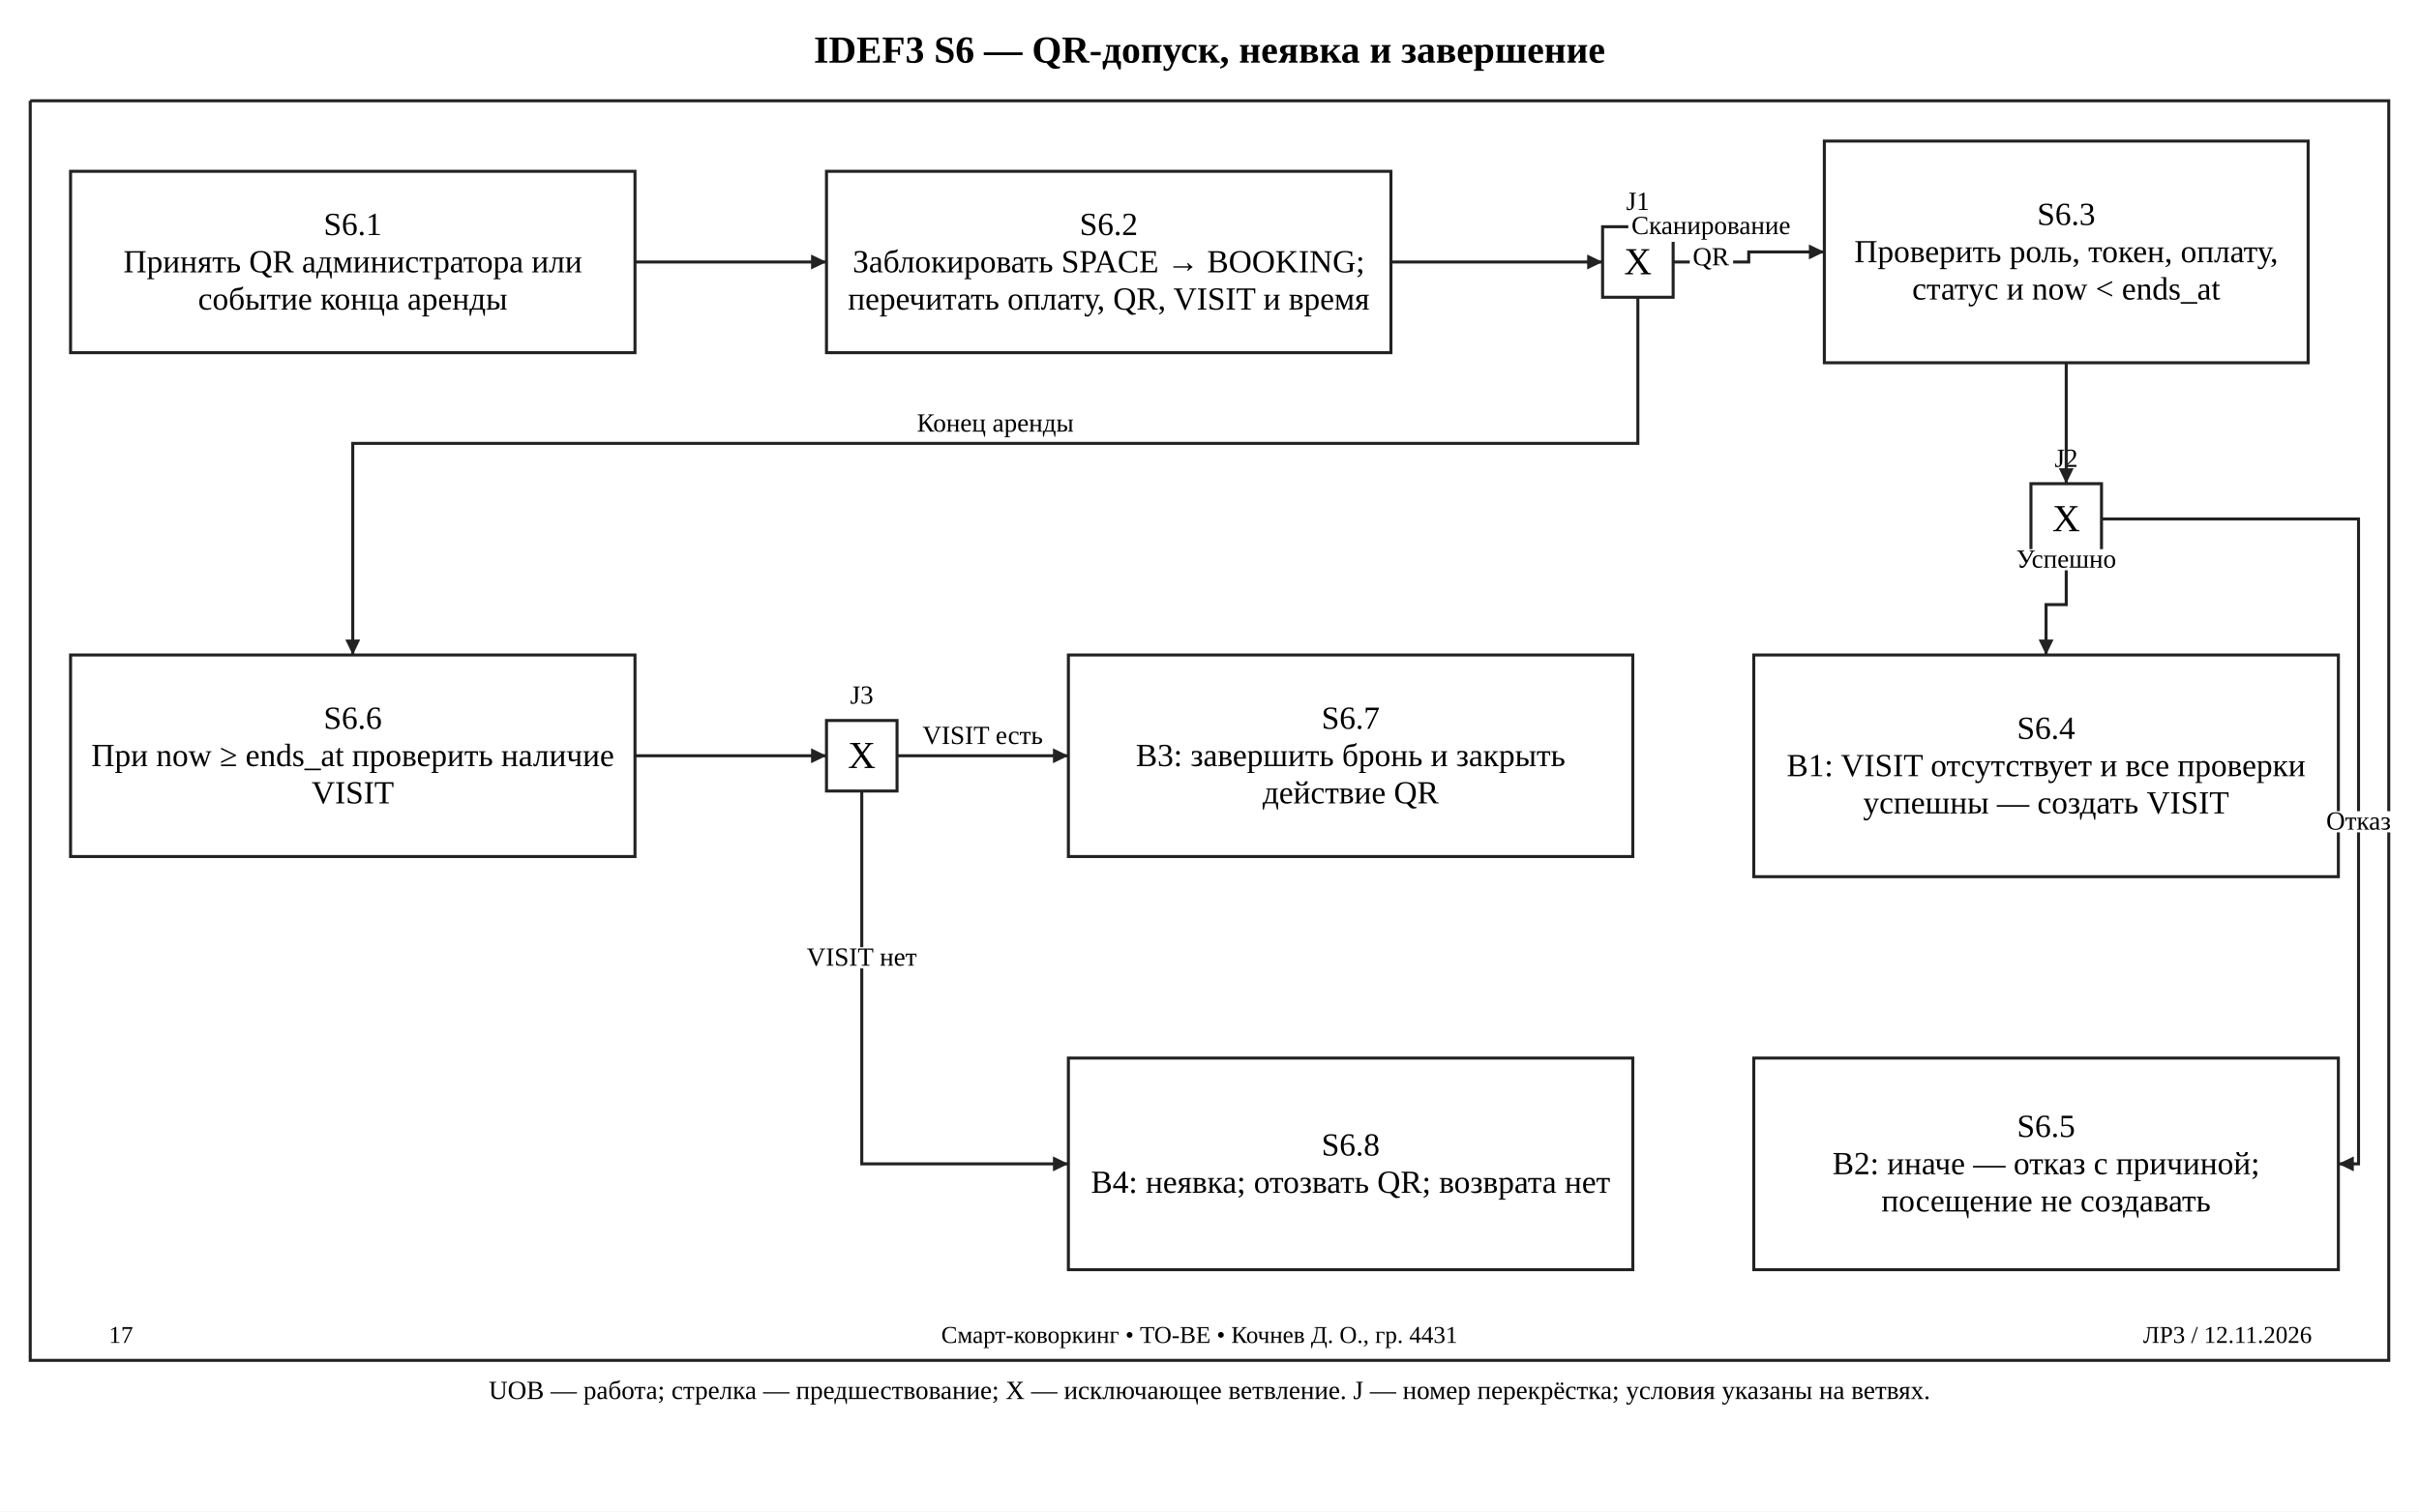
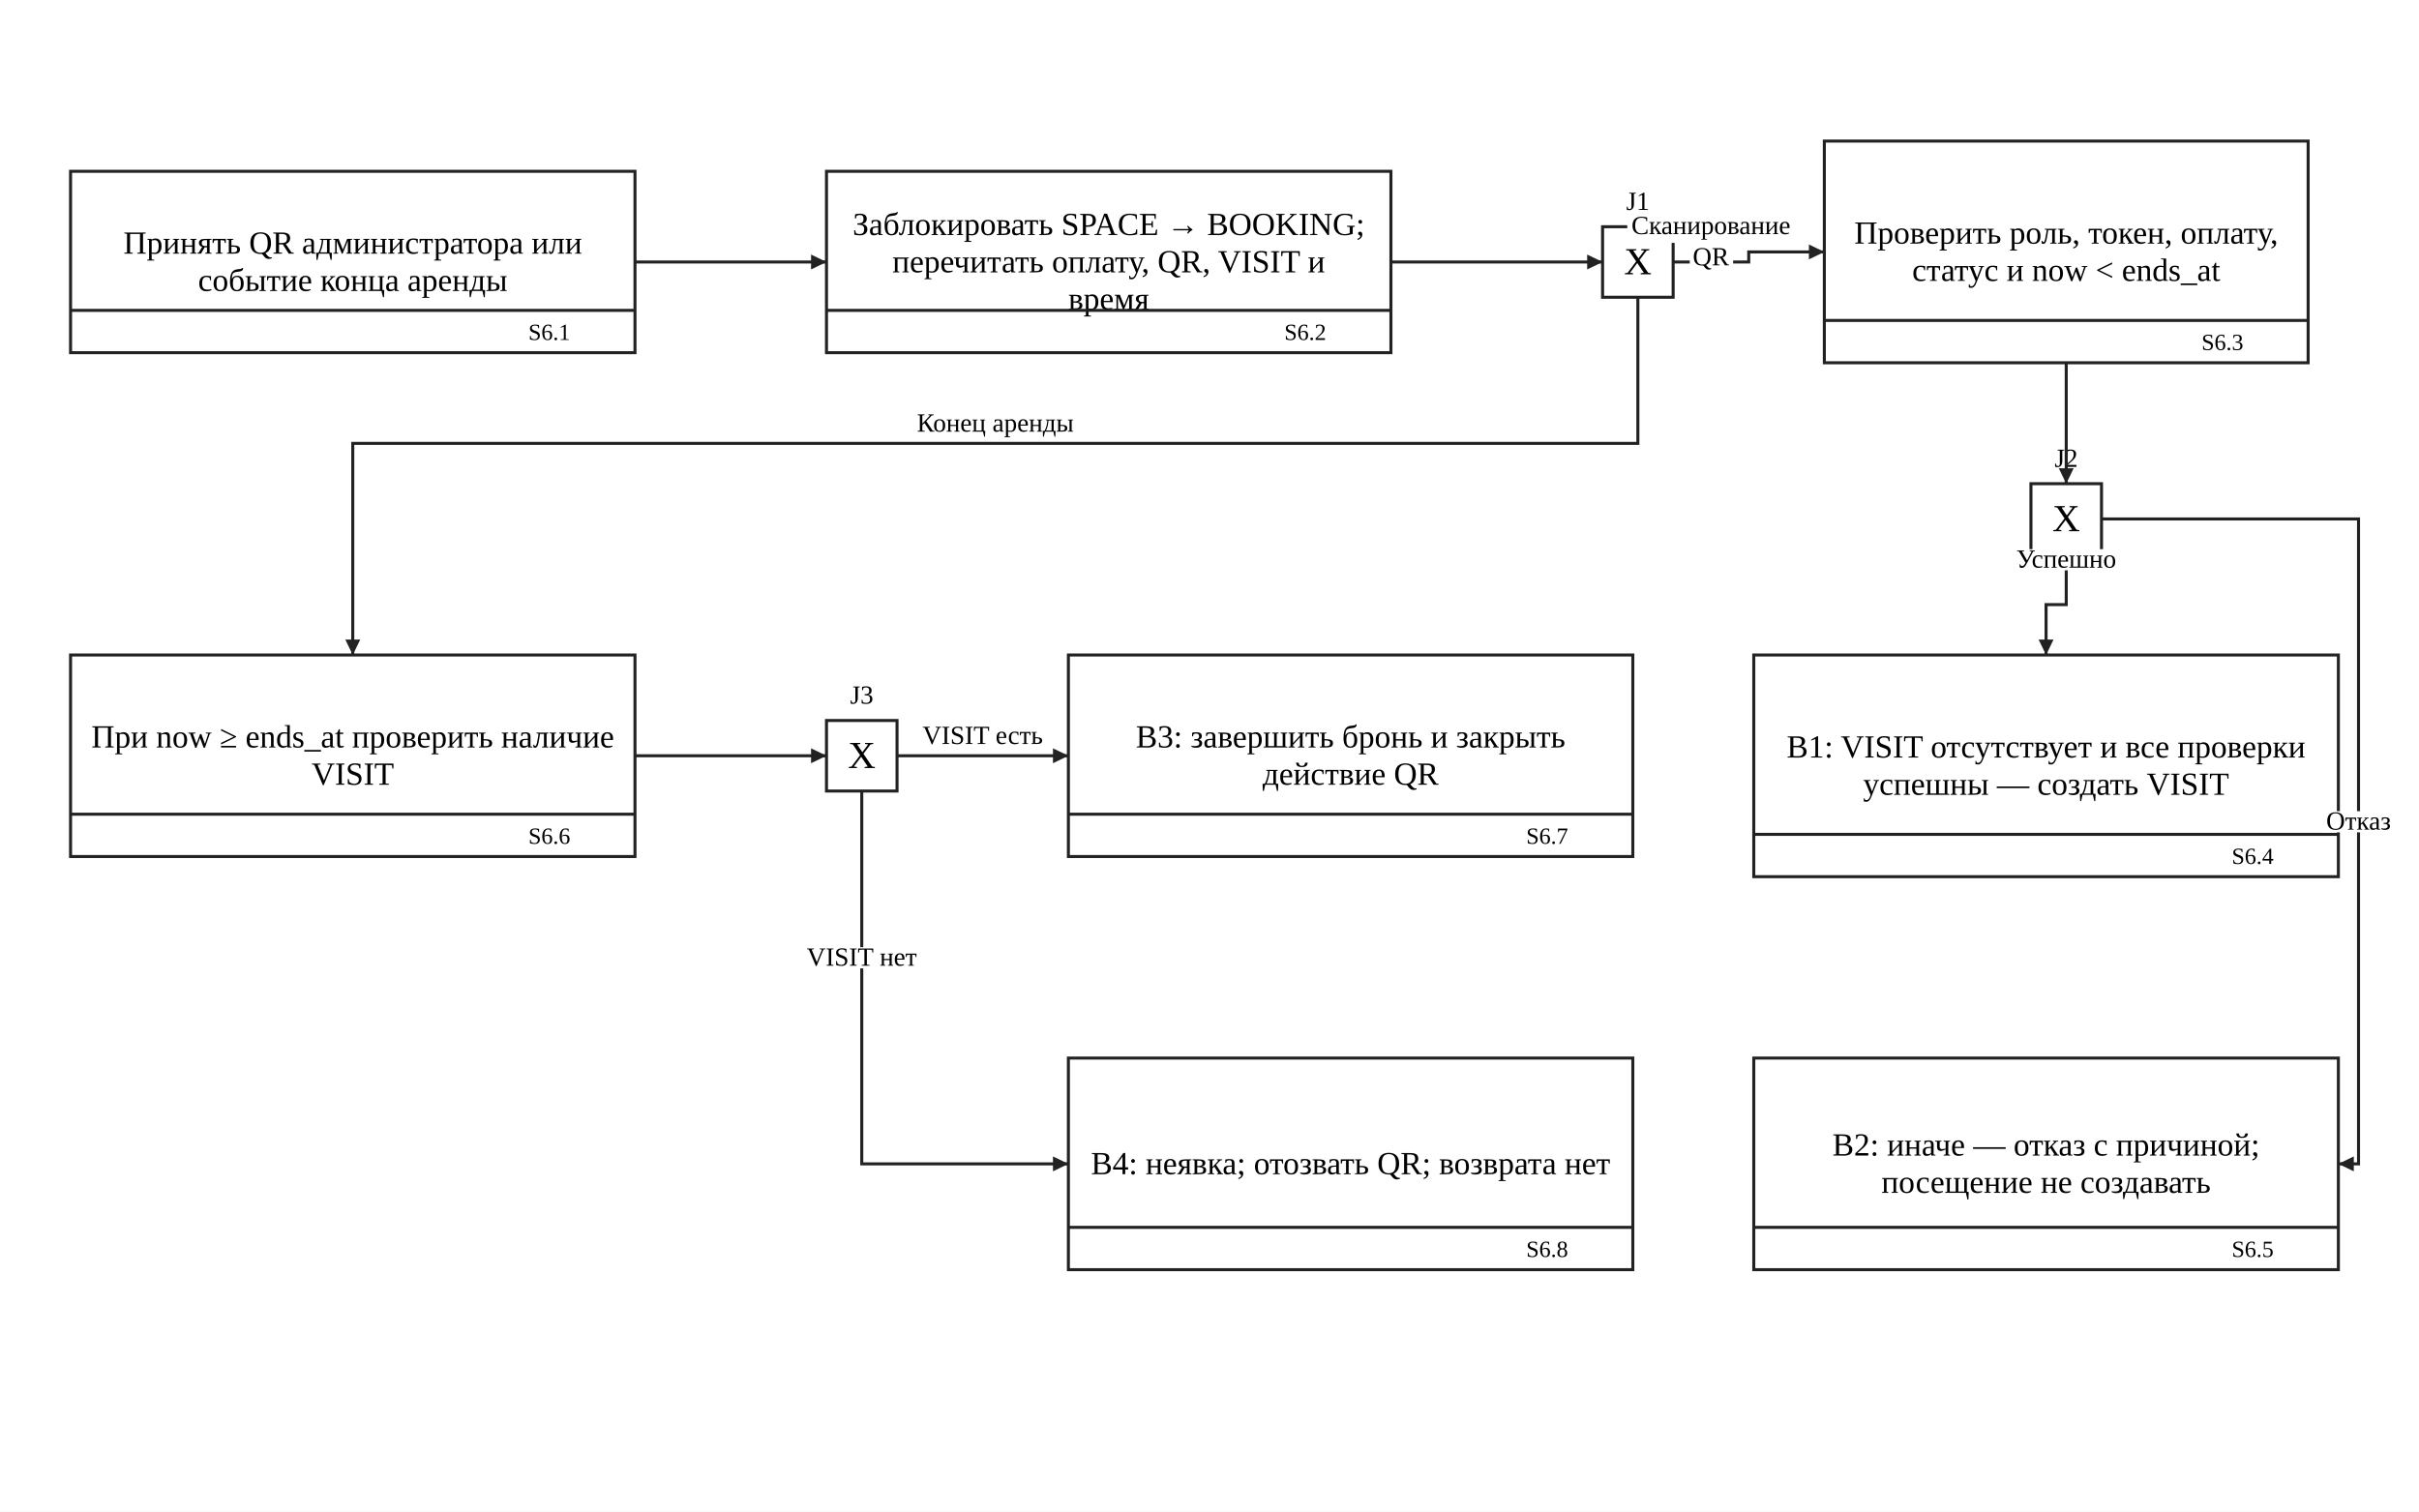
<svg xmlns="http://www.w3.org/2000/svg" width="2400" height="1500" viewBox="0 0 2400 1500">
  <rect width="2400" height="1500" fill="white" />
-   <rect x="804" y="36" width="791" height="37" fill="white" />
-   <text x="1200" y="62.16" text-anchor="middle" font-family="Times New Roman,serif" font-size="38" font-weight="bold">IDEF3 S6 — QR-допуск, неявка и завершение</text>
-   <rect x="482" y="1368" width="1436" height="28" fill="white" />
-   <text x="1200" y="1388.32" text-anchor="middle" font-family="Times New Roman,serif" font-size="26" font-weight="normal">UOB — работа; стрелка — предшествование; X — исключающее ветвление. J — номер перекрёстка; условия указаны на ветвях.</text>
-   <path d="M30,100 L2370,100 L2370,1350 L30,1350 L30,100" fill="none" stroke="#222" stroke-width="3" />
-   <rect x="105" y="1316" width="30" height="19" fill="white" />
-   <text x="120" y="1332.68" text-anchor="middle" font-family="Times New Roman,serif" font-size="24" font-weight="normal">17</text>
-   <rect x="931" y="1316" width="518" height="24" fill="white" />
-   <text x="1190" y="1332.68" text-anchor="middle" font-family="Times New Roman,serif" font-size="24" font-weight="normal">Смарт-коворкинг • TO-BE • Кочнев Д. О., гр. 4431</text>
-   <rect x="2123" y="1316" width="173" height="19" fill="white" />
-   <text x="2210" y="1332.68" text-anchor="middle" font-family="Times New Roman,serif" font-size="24" font-weight="normal">ЛР3 / 12.11.2026</text>
  <rect x="70" y="170" width="560" height="180" rx="0" fill="white" stroke="#222" stroke-width="3" />
-   <rect x="318.0" y="211.0" width="64.0" height="25.0" fill="white" />
-   <text x="350.0" y="233.24" text-anchor="middle" font-family="Times New Roman,serif" font-size="32" font-weight="normal">S6.1</text>
-   <rect x="119.0" y="248.0" width="461.0" height="32.0" fill="white" />
-   <text x="350.0" y="270.24" text-anchor="middle" font-family="Times New Roman,serif" font-size="32" font-weight="normal">Принять QR администратора или</text>
-   <rect x="194.0" y="283.0" width="313.0" height="34.0" fill="white" />
-   <text x="350.0" y="307.24" text-anchor="middle" font-family="Times New Roman,serif" font-size="32" font-weight="normal">событие конца аренды</text>
+   <rect x="120.0" y="229.5" width="460.0" height="32.0" fill="white" />
+   <text x="350.0" y="251.74" text-anchor="middle" font-family="Times New Roman,serif" font-size="32" font-weight="normal">Принять QR администратора или</text>
+   <rect x="193.0" y="265.5" width="314.0" height="33.0" fill="white" />
+   <text x="350.0" y="288.74" text-anchor="middle" font-family="Times New Roman,serif" font-size="32" font-weight="normal">событие конца аренды</text>
+   <path d="M70,308 L630,308" fill="none" stroke="#222" stroke-width="3" />
+   <rect x="520" y="321" width="49" height="19" fill="white" />
+   <text x="545" y="337.36" text-anchor="middle" font-family="Times New Roman,serif" font-size="23" font-weight="normal">S6.1</text>
  <rect x="820" y="170" width="560" height="180" rx="0" fill="white" stroke="#222" stroke-width="3" />
-   <rect x="1068.0" y="211.0" width="64.0" height="25.0" fill="white" />
-   <text x="1100.0" y="233.24" text-anchor="middle" font-family="Times New Roman,serif" font-size="32" font-weight="normal">S6.2</text>
-   <rect x="843.0" y="246.0" width="514.0" height="34.0" fill="white" />
-   <text x="1100.0" y="270.24" text-anchor="middle" font-family="Times New Roman,serif" font-size="32" font-weight="normal">Заблокировать SPACE → BOOKING;</text>
-   <rect x="838.0" y="285.0" width="524.0" height="32.0" fill="white" />
-   <text x="1100.0" y="307.24" text-anchor="middle" font-family="Times New Roman,serif" font-size="32" font-weight="normal">перечитать оплату, QR, VISIT и время</text>
+   <rect x="841.0" y="210.0" width="519.0" height="33.0" fill="white" />
+   <text x="1100.0" y="233.24" text-anchor="middle" font-family="Times New Roman,serif" font-size="32" font-weight="normal">Заблокировать SPACE → BOOKING;</text>
+   <rect x="879.0" y="248.0" width="442.0" height="32.0" fill="white" />
+   <text x="1100.0" y="270.24" text-anchor="middle" font-family="Times New Roman,serif" font-size="32" font-weight="normal">перечитать оплату, QR, VISIT и</text>
+   <rect x="1057.0" y="292.0" width="86.0" height="25.0" fill="white" />
+   <text x="1100.0" y="307.24" text-anchor="middle" font-family="Times New Roman,serif" font-size="32" font-weight="normal">время</text>
+   <path d="M820,308 L1380,308" fill="none" stroke="#222" stroke-width="3" />
+   <rect x="1270" y="321" width="49" height="19" fill="white" />
+   <text x="1295" y="337.36" text-anchor="middle" font-family="Times New Roman,serif" font-size="23" font-weight="normal">S6.2</text>
  <path d="M630,260.0 L820,260.0" fill="none" stroke="#222" stroke-width="3" />
  <polygon points="820,260.0 804.692,267.394 804.692,252.606" fill="#222" />
  <rect x="1590" y="225" width="70" height="70" rx="0" fill="white" stroke="#222" stroke-width="3" />
-   <rect x="1608.0" y="246.0" width="33.0" height="29.0" fill="white" />
+   <rect x="1608.0" y="245.0" width="33.0" height="30.0" fill="white" />
  <text x="1625.0" y="272.16" text-anchor="middle" font-family="Times New Roman,serif" font-size="38" font-weight="normal">X</text>
  <rect x="1610" y="190" width="29" height="21" fill="white" />
  <text x="1625" y="208.32" text-anchor="middle" font-family="Times New Roman,serif" font-size="26" font-weight="normal">J1</text>
  <path d="M1380,260.0 L1590,260.0" fill="none" stroke="#222" stroke-width="3" />
  <polygon points="1590,260.0 1574.692,267.394 1574.692,252.606" fill="#222" />
  <rect x="1810" y="140" width="480" height="220" rx="0" fill="white" stroke="#222" stroke-width="3" />
-   <rect x="2018.0" y="201.0" width="64.0" height="25.0" fill="white" />
-   <text x="2050.0" y="223.24" text-anchor="middle" font-family="Times New Roman,serif" font-size="32" font-weight="normal">S6.3</text>
-   <rect x="1837.0" y="238.0" width="427.0" height="32.0" fill="white" />
-   <text x="2050.0" y="260.24" text-anchor="middle" font-family="Times New Roman,serif" font-size="32" font-weight="normal">Проверить роль, токен, оплату,</text>
-   <rect x="1894.0" y="273.0" width="312.0" height="34.0" fill="white" />
-   <text x="2050.0" y="297.24" text-anchor="middle" font-family="Times New Roman,serif" font-size="32" font-weight="normal">статус и now &lt; ends_at</text>
+   <rect x="1834.0" y="219.5" width="433.0" height="32.0" fill="white" />
+   <text x="2050.0" y="241.74" text-anchor="middle" font-family="Times New Roman,serif" font-size="32" font-weight="normal">Проверить роль, токен, оплату,</text>
+   <rect x="1895.0" y="255.5" width="311.0" height="33.0" fill="white" />
+   <text x="2050.0" y="278.74" text-anchor="middle" font-family="Times New Roman,serif" font-size="32" font-weight="normal">статус и now &lt; ends_at</text>
+   <path d="M1810,318 L2290,318" fill="none" stroke="#222" stroke-width="3" />
+   <rect x="2180" y="331" width="49" height="19" fill="white" />
+   <text x="2205" y="347.36" text-anchor="middle" font-family="Times New Roman,serif" font-size="23" font-weight="normal">S6.3</text>
  <path d="M1660,260.0 L1735.0,260.0 L1735.0,250.0 L1810,250.0" fill="none" stroke="#222" stroke-width="3" />
  <polygon points="1810,250.0 1794.692,257.394 1794.692,242.606" fill="#222" />
-   <rect x="1615.5" y="214.0" width="164.0" height="26.0" fill="white" />
+   <rect x="1614.5" y="214.0" width="166.0" height="27.0" fill="white" />
  <text x="1697.5" y="232.32" text-anchor="middle" font-family="Times New Roman,serif" font-size="26" font-weight="normal">Сканирование</text>
-   <rect x="1676.5" y="245.0" width="43.0" height="25.0" fill="white" />
+   <rect x="1676.5" y="245.0" width="43.0" height="26.0" fill="white" />
  <text x="1697.5" y="263.32" text-anchor="middle" font-family="Times New Roman,serif" font-size="26" font-weight="normal">QR</text>
  <rect x="2015" y="480" width="70" height="70" rx="0" fill="white" stroke="#222" stroke-width="3" />
-   <rect x="2033.0" y="501.0" width="33.0" height="29.0" fill="white" />
+   <rect x="2033.0" y="500.0" width="33.0" height="30.0" fill="white" />
  <text x="2050.0" y="527.16" text-anchor="middle" font-family="Times New Roman,serif" font-size="38" font-weight="normal">X</text>
  <rect x="2035" y="445" width="29" height="21" fill="white" />
  <text x="2050" y="463.32" text-anchor="middle" font-family="Times New Roman,serif" font-size="26" font-weight="normal">J2</text>
  <path d="M2050.0,360 L2050.0,480" fill="none" stroke="#222" stroke-width="3" />
  <polygon points="2050.0,480 2042.606,464.692 2057.394,464.692" fill="#222" />
  <rect x="1740" y="650" width="580" height="220" rx="0" fill="white" stroke="#222" stroke-width="3" />
-   <rect x="1998.0" y="711.0" width="64.0" height="25.0" fill="white" />
-   <text x="2030.0" y="733.24" text-anchor="middle" font-family="Times New Roman,serif" font-size="32" font-weight="normal">S6.4</text>
-   <rect x="1770.0" y="748.0" width="521.0" height="32.0" fill="white" />
-   <text x="2030.0" y="770.24" text-anchor="middle" font-family="Times New Roman,serif" font-size="32" font-weight="normal">B1: VISIT отсутствует и все проверки</text>
-   <rect x="1845.0" y="785.0" width="370.0" height="32.0" fill="white" />
-   <text x="2030.0" y="807.24" text-anchor="middle" font-family="Times New Roman,serif" font-size="32" font-weight="normal">успешны — создать VISIT</text>
+   <rect x="1769.0" y="729.5" width="523.0" height="32.0" fill="white" />
+   <text x="2030.0" y="751.74" text-anchor="middle" font-family="Times New Roman,serif" font-size="32" font-weight="normal">B1: VISIT отсутствует и все проверки</text>
+   <rect x="1844.0" y="766.5" width="372.0" height="32.0" fill="white" />
+   <text x="2030.0" y="788.74" text-anchor="middle" font-family="Times New Roman,serif" font-size="32" font-weight="normal">успешны — создать VISIT</text>
+   <path d="M1740,828 L2320,828" fill="none" stroke="#222" stroke-width="3" />
+   <rect x="2210" y="841" width="49" height="19" fill="white" />
+   <text x="2235" y="857.36" text-anchor="middle" font-family="Times New Roman,serif" font-size="23" font-weight="normal">S6.4</text>
  <rect x="1740" y="1050" width="580" height="210" rx="0" fill="white" stroke="#222" stroke-width="3" />
-   <rect x="1998.0" y="1106.0" width="64.0" height="25.0" fill="white" />
-   <text x="2030.0" y="1128.24" text-anchor="middle" font-family="Times New Roman,serif" font-size="32" font-weight="normal">S6.5</text>
-   <rect x="1815.0" y="1141.0" width="430.0" height="34.0" fill="white" />
-   <text x="2030.0" y="1165.24" text-anchor="middle" font-family="Times New Roman,serif" font-size="32" font-weight="normal">B2: иначе — отказ с причиной;</text>
-   <rect x="1864.0" y="1186.0" width="333.0" height="26.0" fill="white" />
-   <text x="2030.0" y="1202.24" text-anchor="middle" font-family="Times New Roman,serif" font-size="32" font-weight="normal">посещение не создавать</text>
+   <rect x="1815.0" y="1124.5" width="431.0" height="32.0" fill="white" />
+   <text x="2030.0" y="1146.74" text-anchor="middle" font-family="Times New Roman,serif" font-size="32" font-weight="normal">B2: иначе — отказ с причиной;</text>
+   <rect x="1864.0" y="1168.5" width="332.0" height="22.0" fill="white" />
+   <text x="2030.0" y="1183.74" text-anchor="middle" font-family="Times New Roman,serif" font-size="32" font-weight="normal">посещение не создавать</text>
+   <path d="M1740,1218 L2320,1218" fill="none" stroke="#222" stroke-width="3" />
+   <rect x="2210" y="1231" width="49" height="19" fill="white" />
+   <text x="2235" y="1247.36" text-anchor="middle" font-family="Times New Roman,serif" font-size="23" font-weight="normal">S6.5</text>
  <path d="M2050.0,550 L2050.0,600.0 L2030.0,600.0 L2030.0,650" fill="none" stroke="#222" stroke-width="3" />
  <polygon points="2030.0,650 2022.606,634.692 2037.394,634.692" fill="#222" />
-   <rect x="1997.0" y="545.0" width="105.0" height="21.0" fill="white" />
+   <rect x="1996.0" y="545.0" width="109.0" height="21.0" fill="white" />
  <text x="2050.0" y="563.32" text-anchor="middle" font-family="Times New Roman,serif" font-size="26" font-weight="normal">Успешно</text>
  <path d="M2085,515.0 L2340,515 L2340,1155 L2320,1155.0" fill="none" stroke="#222" stroke-width="3" />
  <polygon points="2320,1155.0 2335.308,1147.606 2335.308,1162.394" fill="#222" />
-   <rect x="2305.0" y="805.0" width="70.0" height="21.0" fill="white" />
+   <rect x="2304.0" y="805.0" width="71.0" height="21.0" fill="white" />
  <text x="2340.0" y="823.32" text-anchor="middle" font-family="Times New Roman,serif" font-size="26" font-weight="normal">Отказ</text>
  <rect x="70" y="650" width="560" height="200" rx="0" fill="white" stroke="#222" stroke-width="3" />
-   <rect x="318.0" y="701.0" width="64.0" height="25.0" fill="white" />
-   <text x="350.0" y="723.24" text-anchor="middle" font-family="Times New Roman,serif" font-size="32" font-weight="normal">S6.6</text>
-   <rect x="88.0" y="736.0" width="525.0" height="34.0" fill="white" />
-   <text x="350.0" y="760.24" text-anchor="middle" font-family="Times New Roman,serif" font-size="32" font-weight="normal">При now ≥ ends_at проверить наличие</text>
-   <rect x="306.0" y="775.0" width="88.0" height="25.0" fill="white" />
-   <text x="350.0" y="797.24" text-anchor="middle" font-family="Times New Roman,serif" font-size="32" font-weight="normal">VISIT</text>
+   <rect x="88.0" y="718.5" width="523.0" height="33.0" fill="white" />
+   <text x="350.0" y="741.74" text-anchor="middle" font-family="Times New Roman,serif" font-size="32" font-weight="normal">При now ≥ ends_at проверить наличие</text>
+   <rect x="305.0" y="756.5" width="89.0" height="25.0" fill="white" />
+   <text x="350.0" y="778.74" text-anchor="middle" font-family="Times New Roman,serif" font-size="32" font-weight="normal">VISIT</text>
+   <path d="M70,808 L630,808" fill="none" stroke="#222" stroke-width="3" />
+   <rect x="520" y="821" width="49" height="19" fill="white" />
+   <text x="545" y="837.36" text-anchor="middle" font-family="Times New Roman,serif" font-size="23" font-weight="normal">S6.6</text>
  <path d="M1625.0,295 L1625,440 L350,440 L350.0,650" fill="none" stroke="#222" stroke-width="3" />
  <polygon points="350.0,650 342.606,634.692 357.394,634.692" fill="#222" />
-   <rect x="906.5" y="410.0" width="162.0" height="26.0" fill="white" />
+   <rect x="905.5" y="410.0" width="164.0" height="27.0" fill="white" />
  <text x="987.5" y="428.32" text-anchor="middle" font-family="Times New Roman,serif" font-size="26" font-weight="normal">Конец аренды</text>
  <rect x="820" y="715" width="70" height="70" rx="0" fill="white" stroke="#222" stroke-width="3" />
-   <rect x="838.0" y="736.0" width="33.0" height="29.0" fill="white" />
+   <rect x="838.0" y="735.0" width="33.0" height="30.0" fill="white" />
  <text x="855.0" y="762.16" text-anchor="middle" font-family="Times New Roman,serif" font-size="38" font-weight="normal">X</text>
  <rect x="840" y="680" width="29" height="21" fill="white" />
  <text x="855" y="698.32" text-anchor="middle" font-family="Times New Roman,serif" font-size="26" font-weight="normal">J3</text>
  <path d="M630,750.0 L820,750.0" fill="none" stroke="#222" stroke-width="3" />
  <polygon points="820,750.0 804.692,757.394 804.692,742.606" fill="#222" />
  <rect x="1060" y="650" width="560" height="200" rx="0" fill="white" stroke="#222" stroke-width="3" />
-   <rect x="1308.0" y="701.0" width="64.0" height="25.0" fill="white" />
-   <text x="1340.0" y="723.24" text-anchor="middle" font-family="Times New Roman,serif" font-size="32" font-weight="normal">S6.7</text>
-   <rect x="1124.0" y="736.0" width="432.0" height="34.0" fill="white" />
-   <text x="1340.0" y="760.24" text-anchor="middle" font-family="Times New Roman,serif" font-size="32" font-weight="normal">B3: завершить бронь и закрыть</text>
-   <rect x="1250.0" y="773.0" width="181.0" height="33.0" fill="white" />
-   <text x="1340.0" y="797.24" text-anchor="middle" font-family="Times New Roman,serif" font-size="32" font-weight="normal">действие QR</text>
+   <rect x="1123.0" y="718.5" width="434.0" height="33.0" fill="white" />
+   <text x="1340.0" y="741.74" text-anchor="middle" font-family="Times New Roman,serif" font-size="32" font-weight="normal">B3: завершить бронь и закрыть</text>
+   <rect x="1250.0" y="756.5" width="180.0" height="31.0" fill="white" />
+   <text x="1340.0" y="778.74" text-anchor="middle" font-family="Times New Roman,serif" font-size="32" font-weight="normal">действие QR</text>
+   <path d="M1060,808 L1620,808" fill="none" stroke="#222" stroke-width="3" />
+   <rect x="1510" y="821" width="49" height="19" fill="white" />
+   <text x="1535" y="837.36" text-anchor="middle" font-family="Times New Roman,serif" font-size="23" font-weight="normal">S6.7</text>
  <rect x="1060" y="1050" width="560" height="210" rx="0" fill="white" stroke="#222" stroke-width="3" />
-   <rect x="1308.0" y="1124.5" width="64.0" height="25.0" fill="white" />
-   <text x="1340.0" y="1146.74" text-anchor="middle" font-family="Times New Roman,serif" font-size="32" font-weight="normal">S6.8</text>
-   <rect x="1079.0" y="1161.5" width="521.0" height="32.0" fill="white" />
-   <text x="1340.0" y="1183.74" text-anchor="middle" font-family="Times New Roman,serif" font-size="32" font-weight="normal">B4: неявка; отозвать QR; возврата нет</text>
+   <rect x="1078.0" y="1143.0" width="524.0" height="32.0" fill="white" />
+   <text x="1340.0" y="1165.24" text-anchor="middle" font-family="Times New Roman,serif" font-size="32" font-weight="normal">B4: неявка; отозвать QR; возврата нет</text>
+   <path d="M1060,1218 L1620,1218" fill="none" stroke="#222" stroke-width="3" />
+   <rect x="1510" y="1231" width="49" height="19" fill="white" />
+   <text x="1535" y="1247.36" text-anchor="middle" font-family="Times New Roman,serif" font-size="23" font-weight="normal">S6.8</text>
  <path d="M890,750.0 L1060,750.0" fill="none" stroke="#222" stroke-width="3" />
  <polygon points="1060,750.0 1044.692,757.394 1044.692,742.606" fill="#222" />
-   <rect x="912.0" y="720.0" width="126.0" height="21.0" fill="white" />
+   <rect x="911.0" y="720.0" width="127.0" height="21.0" fill="white" />
  <text x="975.0" y="738.32" text-anchor="middle" font-family="Times New Roman,serif" font-size="26" font-weight="normal">VISIT есть</text>
  <path d="M855.0,785 L855,1155 L1060,1155.0" fill="none" stroke="#222" stroke-width="3" />
  <polygon points="1060,1155.0 1044.692,1162.394 1044.692,1147.606" fill="#222" />
-   <rect x="797.0" y="940.0" width="115.0" height="21.0" fill="white" />
+   <rect x="796.0" y="940.0" width="118.0" height="21.0" fill="white" />
  <text x="855.0" y="958.32" text-anchor="middle" font-family="Times New Roman,serif" font-size="26" font-weight="normal">VISIT нет</text>
</svg>
